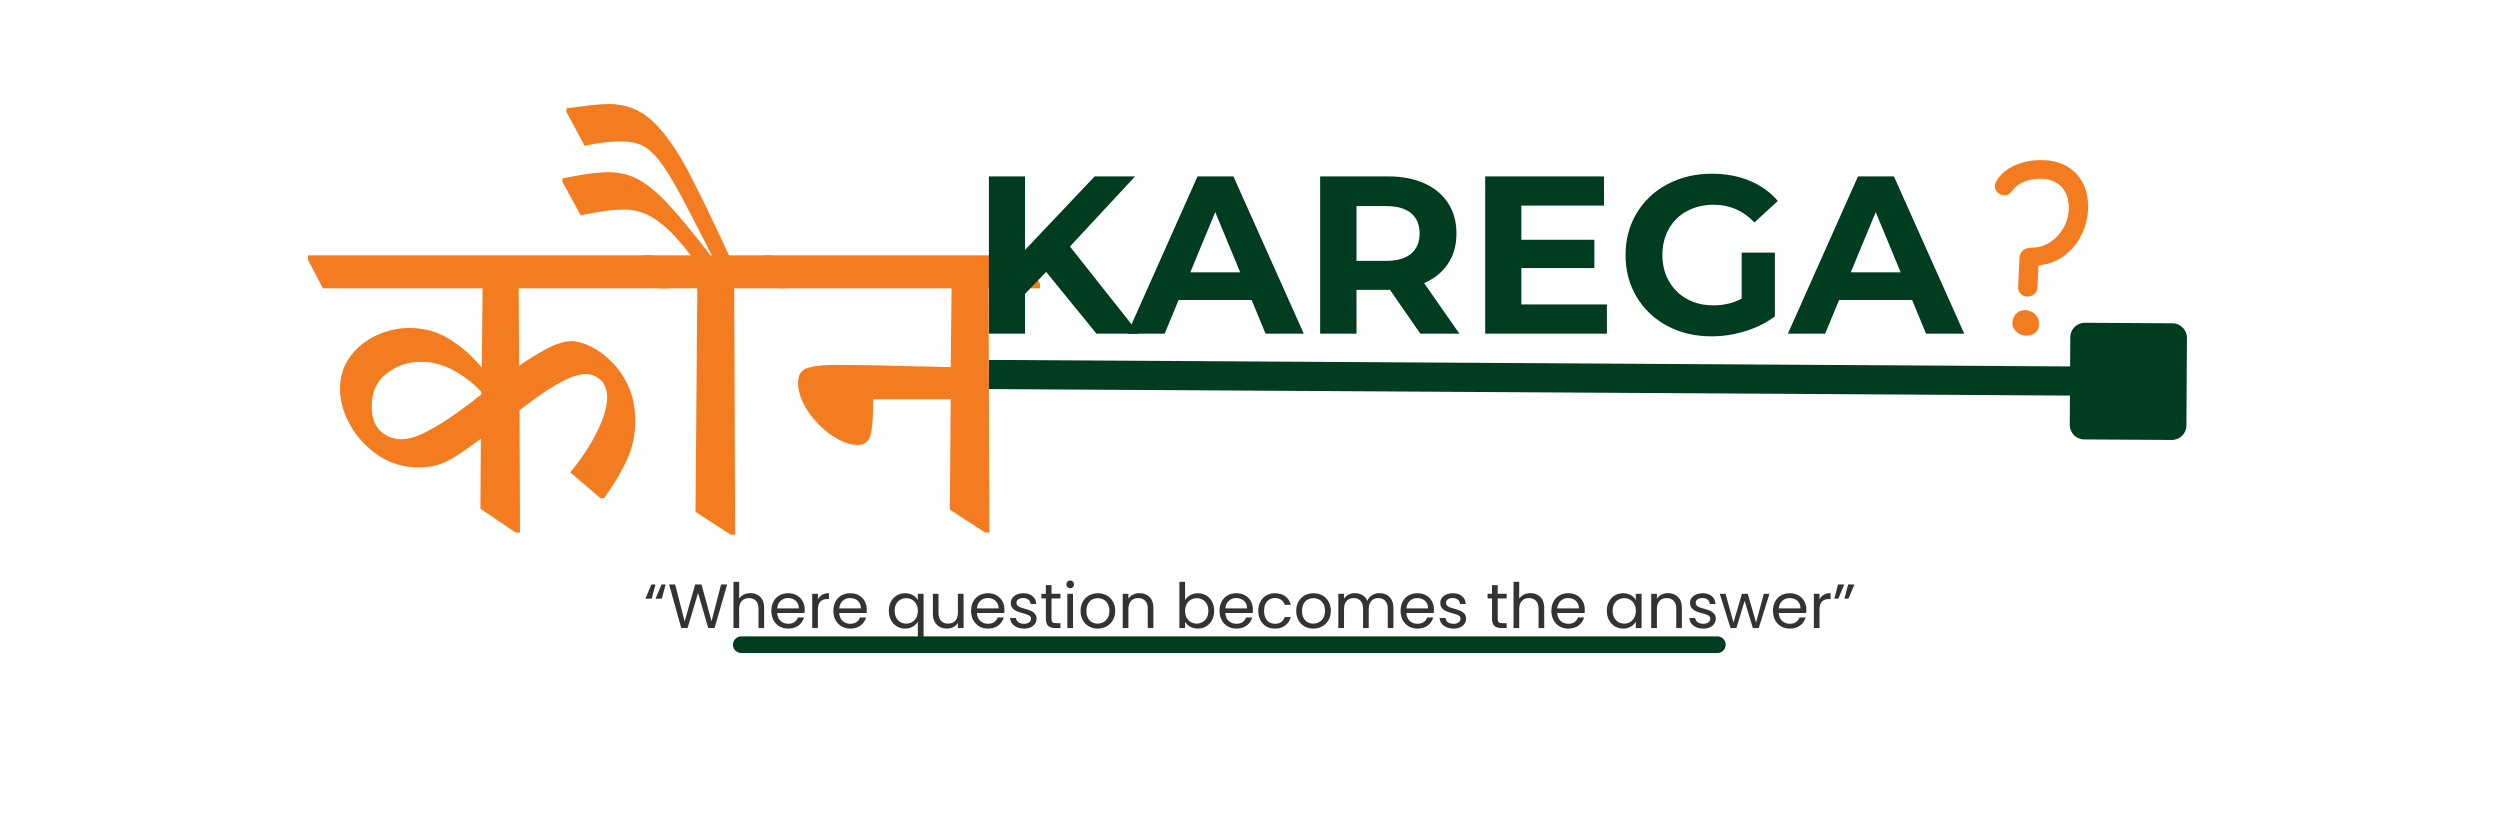
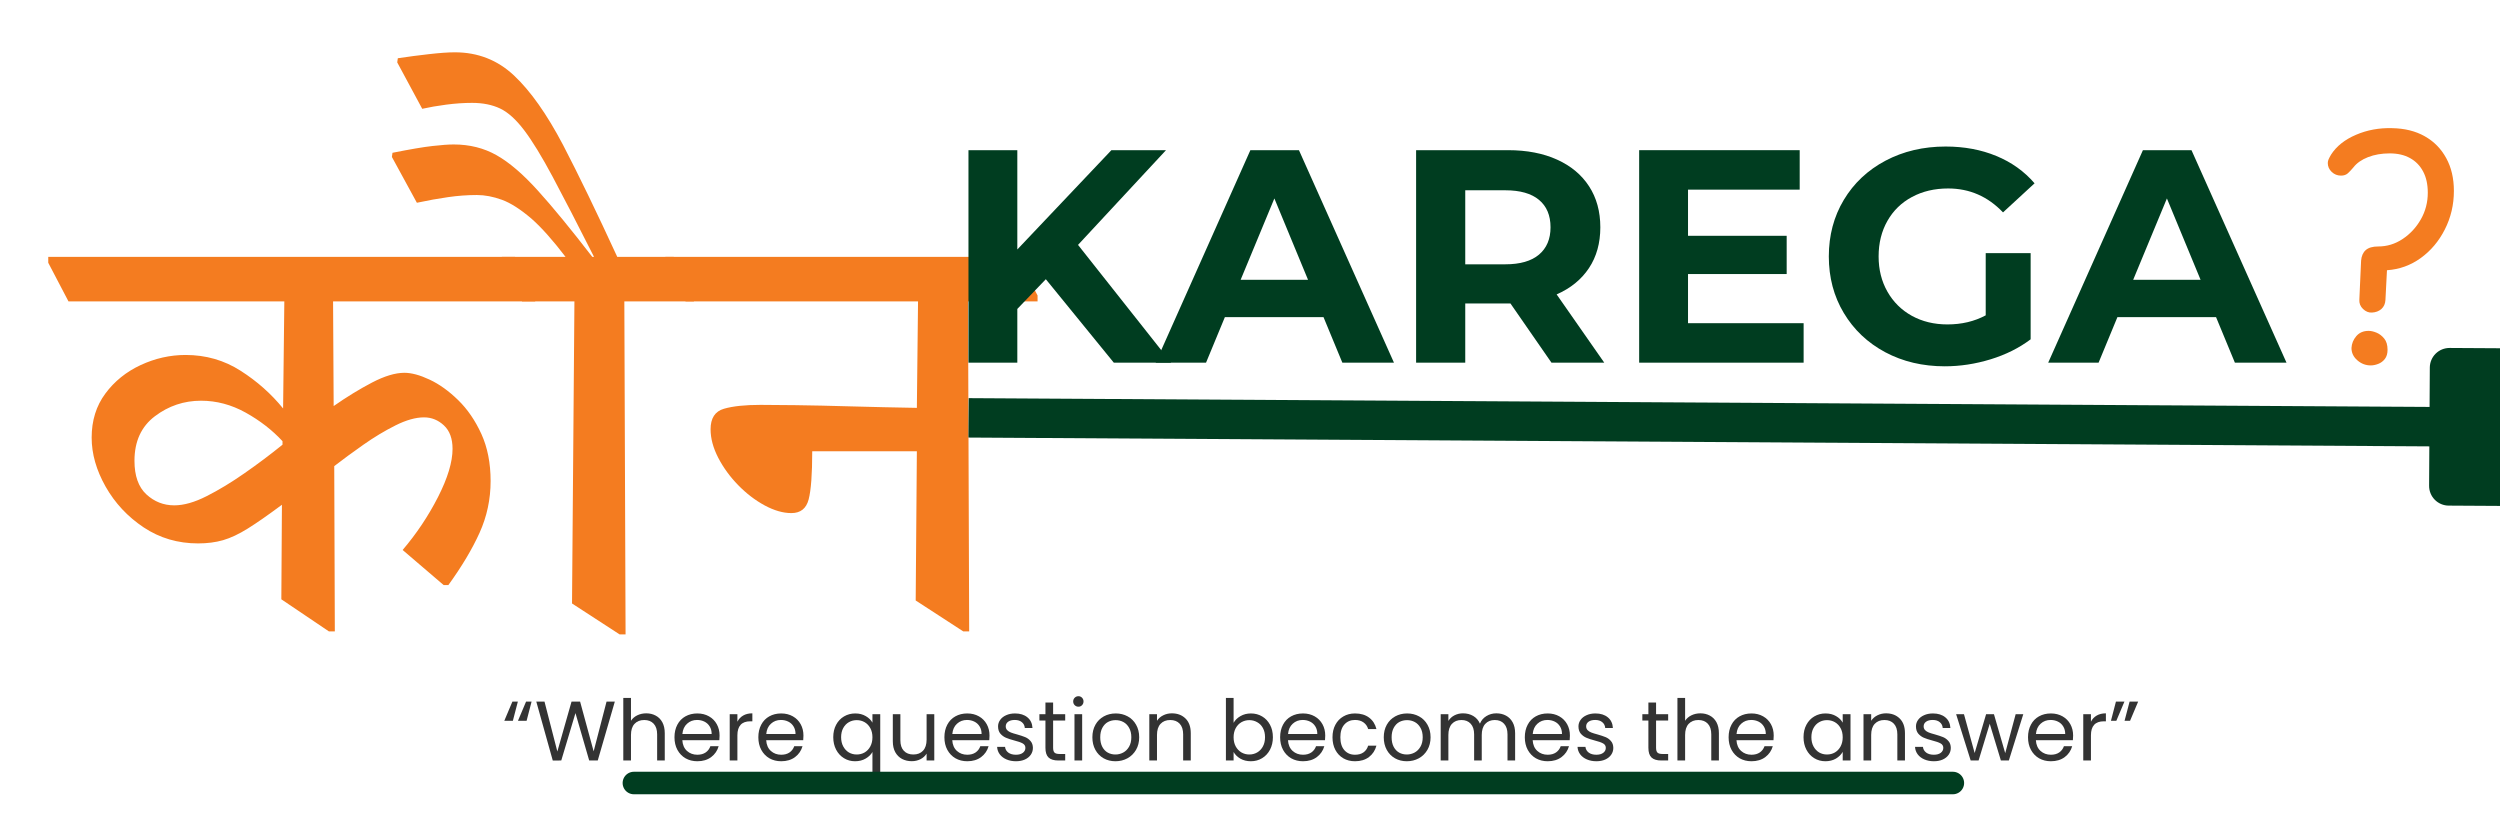
- <svg xmlns="http://www.w3.org/2000/svg" width="1200" zoomAndPan="magnify" viewBox="0 0 900 300" height="400" preserveAspectRatio="xMidYMid meet" version="1.0">
+ <svg xmlns="http://www.w3.org/2000/svg" width="1200" zoomAndPan="magnify" viewBox="98 25 666 219" height="400" preserveAspectRatio="xMidYMid meet" version="1.0">
  <defs>
    <g />
  </defs>
  <g fill="#f47c20" fill-opacity="1">
    <g transform="translate(115.2926, 190.125)">
      <g>
        <path d="M 102.156 -10.766 L 100.891 -10.766 L 89.969 -20.109 C 93.664 -24.441 96.805 -29.141 99.391 -34.203 C 101.973 -39.273 103.266 -43.555 103.266 -47.047 C 103.266 -49.785 102.5 -51.867 100.969 -53.297 C 99.438 -54.723 97.672 -55.438 95.672 -55.438 C 93.453 -55.438 90.914 -54.723 88.062 -53.297 C 85.207 -51.867 82.352 -50.148 79.5 -48.141 C 76.656 -46.141 74.07 -44.242 71.75 -42.453 L 71.906 1.578 L 70.328 1.578 L 57.656 -6.969 L 57.812 -32.156 C 54.113 -29.406 51.078 -27.289 48.703 -25.812 C 46.328 -24.332 44.133 -23.301 42.125 -22.719 C 40.125 -22.145 37.91 -21.859 35.484 -21.859 C 30.098 -21.859 25.266 -23.281 20.984 -26.125 C 16.711 -28.977 13.332 -32.598 10.844 -36.984 C 8.363 -41.367 7.125 -45.723 7.125 -50.047 C 7.125 -54.586 8.336 -58.492 10.766 -61.766 C 13.191 -65.047 16.332 -67.582 20.188 -69.375 C 24.039 -71.164 28.031 -72.062 32.156 -72.062 C 37.539 -72.062 42.422 -70.66 46.797 -67.859 C 51.18 -65.066 54.957 -61.719 58.125 -57.812 L 58.453 -86.328 L 0.953 -86.328 L -4.438 -96.625 L -4.438 -98.203 L 119.906 -98.203 L 125.281 -87.906 L 125.281 -86.328 L 71.438 -86.328 L 71.594 -58.453 C 75.07 -60.879 78.473 -62.961 81.797 -64.703 C 85.129 -66.441 88.008 -67.312 90.438 -67.312 C 92.344 -67.312 94.586 -66.703 97.172 -65.484 C 99.754 -64.273 102.285 -62.457 104.766 -60.031 C 107.254 -57.602 109.316 -54.594 110.953 -51 C 112.586 -47.406 113.406 -43.234 113.406 -38.484 C 113.406 -33.629 112.426 -29.035 110.469 -24.703 C 108.52 -20.379 105.75 -15.734 102.156 -10.766 Z M 57.969 -48.156 L 57.969 -49.094 C 55.227 -52.051 51.957 -54.586 48.156 -56.703 C 44.352 -58.816 40.391 -59.875 36.266 -59.875 C 31.723 -59.875 27.629 -58.5 23.984 -55.75 C 20.348 -53.008 18.531 -49.051 18.531 -43.875 C 18.531 -39.863 19.586 -36.879 21.703 -34.922 C 23.816 -32.973 26.297 -32 29.141 -32 C 31.672 -32 34.547 -32.816 37.766 -34.453 C 40.992 -36.086 44.348 -38.117 47.828 -40.547 C 51.316 -42.973 54.695 -45.508 57.969 -48.156 Z M 57.969 -48.156 " />
      </g>
    </g>
  </g>
  <g fill="#f47c20" fill-opacity="1">
    <g transform="translate(236.1357, 190.125)">
      <g>
        <path d="M 46.719 -86.328 L 28.188 -86.328 L 28.516 2.375 L 26.922 2.375 L 14.25 -5.859 L 14.891 -86.328 L 0.953 -86.328 L -4.438 -96.625 L -4.438 -98.203 L 12.516 -98.203 C 9.129 -102.641 6.117 -106.02 3.484 -108.344 C 0.523 -110.875 -2.113 -112.562 -4.438 -113.406 C -6.758 -114.25 -8.977 -114.672 -11.094 -114.672 C -13.625 -114.672 -16.18 -114.484 -18.766 -114.109 C -21.359 -113.742 -24.129 -113.242 -27.078 -112.609 L -33.734 -124.812 L -33.578 -125.922 C -28.828 -126.867 -25.266 -127.473 -22.891 -127.734 C -20.516 -128.004 -18.641 -128.141 -17.266 -128.141 C -13.035 -128.141 -9.234 -127.188 -5.859 -125.281 C -2.484 -123.383 1.18 -120.242 5.141 -115.859 C 9.109 -111.484 13.941 -105.598 19.641 -98.203 L 20.109 -98.203 C 15.68 -106.961 12.016 -114.062 9.109 -119.5 C 6.203 -124.938 3.664 -129.082 1.5 -131.938 C -0.664 -134.789 -2.801 -136.719 -4.906 -137.719 C -7.02 -138.719 -9.504 -139.219 -12.359 -139.219 C -14.578 -139.219 -16.875 -139.062 -19.25 -138.75 C -21.625 -138.438 -23.758 -138.066 -25.656 -137.641 L -32.312 -150 L -32.156 -151.109 C -29.406 -151.523 -26.629 -151.891 -23.828 -152.203 C -21.035 -152.523 -18.742 -152.688 -16.953 -152.688 C -10.828 -152.688 -5.57 -150.625 -1.188 -146.5 C 3.195 -142.383 7.551 -136.211 11.875 -127.984 C 16 -120.055 20.805 -110.129 26.297 -98.203 L 41.344 -98.203 L 46.719 -87.906 Z M 46.719 -86.328 " />
      </g>
    </g>
  </g>
  <g fill="#f47c20" fill-opacity="1">
    <g transform="translate(279.6899, 190.125)">
      <g>
        <path d="M 94.719 -86.328 L 76.188 -86.328 L 76.5 1.578 L 74.922 1.578 L 62.25 -6.656 L 62.562 -46.406 L 34.688 -46.406 C 34.688 -40.281 34.367 -36.004 33.734 -33.578 C 33.098 -31.148 31.566 -29.938 29.141 -29.938 C 26.922 -29.938 24.547 -30.617 22.016 -31.984 C 19.484 -33.359 17.133 -35.156 14.969 -37.375 C 12.801 -39.594 11.031 -42.02 9.656 -44.656 C 8.289 -47.301 7.609 -49.836 7.609 -52.266 C 7.609 -55.223 8.797 -57.047 11.172 -57.734 C 13.547 -58.422 16.789 -58.766 20.906 -58.766 C 22.812 -58.766 25.926 -58.738 30.25 -58.688 C 34.582 -58.633 39.57 -58.523 45.219 -58.359 C 50.863 -58.203 56.645 -58.07 62.562 -57.969 L 62.875 -86.328 L 0.953 -86.328 L -4.438 -96.625 L -4.438 -98.203 L 89.328 -98.203 L 94.719 -87.906 Z M 94.719 -86.328 " />
      </g>
    </g>
  </g>
  <g fill="#f47c20" fill-opacity="1">
    <g transform="translate(371.2418, 190.125)">
      <g />
    </g>
  </g>
  <g fill="#003d20" fill-opacity="1">
    <g transform="translate(349.2803, 120.1144)">
      <g>
        <path d="M 27.328 -22.234 L 19.734 -14.312 L 19.734 0 L 6.719 0 L 6.719 -56.609 L 19.734 -56.609 L 19.734 -30.156 L 44.797 -56.609 L 59.344 -56.609 L 35.906 -31.375 L 60.719 0 L 45.438 0 Z M 27.328 -22.234 " />
      </g>
    </g>
  </g>
  <g fill="#003d20" fill-opacity="1">
    <g transform="translate(406.601, 120.1144)">
      <g>
        <path d="M 43.984 -12.125 L 17.703 -12.125 L 12.688 0 L -0.734 0 L 24.5 -56.609 L 37.438 -56.609 L 62.75 0 L 49 0 Z M 39.859 -22.078 L 30.891 -43.75 L 21.906 -22.078 Z M 39.859 -22.078 " />
      </g>
    </g>
  </g>
  <g fill="#003d20" fill-opacity="1">
    <g transform="translate(468.5303, 120.1144)">
      <g>
        <path d="M 42.781 0 L 31.859 -15.766 L 19.812 -15.766 L 19.812 0 L 6.719 0 L 6.719 -56.609 L 31.219 -56.609 C 36.227 -56.609 40.578 -55.77 44.266 -54.094 C 47.961 -52.426 50.805 -50.055 52.797 -46.984 C 54.797 -43.91 55.797 -40.27 55.797 -36.062 C 55.797 -31.852 54.785 -28.227 52.766 -25.188 C 50.742 -22.145 47.875 -19.812 44.156 -18.188 L 56.844 0 Z M 42.531 -36.062 C 42.531 -39.238 41.504 -41.676 39.453 -43.375 C 37.41 -45.07 34.422 -45.922 30.484 -45.922 L 19.812 -45.922 L 19.812 -26.203 L 30.484 -26.203 C 34.422 -26.203 37.41 -27.062 39.453 -28.781 C 41.504 -30.508 42.531 -32.938 42.531 -36.062 Z M 42.531 -36.062 " />
      </g>
    </g>
  </g>
  <g fill="#003d20" fill-opacity="1">
    <g transform="translate(527.9533, 120.1144)">
      <g>
        <path d="M 50.531 -10.516 L 50.531 0 L 6.719 0 L 6.719 -56.609 L 49.484 -56.609 L 49.484 -46.094 L 19.734 -46.094 L 19.734 -33.797 L 46.016 -33.797 L 46.016 -23.609 L 19.734 -23.609 L 19.734 -10.516 Z M 50.531 -10.516 " />
      </g>
    </g>
  </g>
  <g fill="#003d20" fill-opacity="1">
    <g transform="translate(582.0404, 120.1144)">
      <g>
        <path d="M 44.953 -29.188 L 56.922 -29.188 L 56.922 -6.219 C 53.848 -3.906 50.289 -2.129 46.25 -0.891 C 42.207 0.348 38.141 0.969 34.047 0.969 C 28.172 0.969 22.883 -0.281 18.188 -2.781 C 13.5 -5.289 9.82 -8.77 7.156 -13.219 C 4.488 -17.664 3.156 -22.691 3.156 -28.297 C 3.156 -33.898 4.488 -38.926 7.156 -43.375 C 9.82 -47.82 13.523 -51.301 18.266 -53.812 C 23.016 -56.32 28.352 -57.578 34.281 -57.578 C 39.238 -57.578 43.738 -56.738 47.781 -55.062 C 51.832 -53.395 55.227 -50.969 57.969 -47.781 L 49.562 -40.031 C 45.52 -44.281 40.645 -46.406 34.938 -46.406 C 31.32 -46.406 28.113 -45.648 25.312 -44.141 C 22.508 -42.641 20.328 -40.516 18.766 -37.766 C 17.203 -35.016 16.422 -31.859 16.422 -28.297 C 16.422 -24.797 17.203 -21.672 18.766 -18.922 C 20.328 -16.172 22.492 -14.023 25.266 -12.484 C 28.047 -10.953 31.211 -10.188 34.766 -10.188 C 38.547 -10.188 41.941 -10.992 44.953 -12.609 Z M 44.953 -29.188 " />
      </g>
    </g>
  </g>
  <g fill="#003d20" fill-opacity="1">
    <g transform="translate(644.374, 120.1144)">
      <g>
        <path d="M 43.984 -12.125 L 17.703 -12.125 L 12.688 0 L -0.734 0 L 24.5 -56.609 L 37.438 -56.609 L 62.75 0 L 49 0 Z M 39.859 -22.078 L 30.891 -43.75 L 21.906 -22.078 Z M 39.859 -22.078 " />
      </g>
    </g>
  </g>
  <path stroke-linecap="butt" transform="matrix(0.749986, 0.00452251, -0.00452251, 0.749986, 356.0533, 129.5654)" fill="none" stroke-linejoin="miter" d="M 0.002 7.001 L 522.423 7.002 " stroke="#003d20" stroke-width="14" stroke-opacity="1" stroke-miterlimit="4" />
  <path stroke-linecap="round" transform="matrix(0.749986, 0.00452251, -0.00452251, 0.749986, 356.0533, 129.5654)" fill-opacity="1" fill="#003d20" fill-rule="nonzero" stroke-linejoin="round" d="M 567.923 -14.002 L 525.922 -13.998 L 525.925 28.002 L 567.926 27.999 Z M 567.923 -14.002 " stroke="#003d20" stroke-width="14" stroke-opacity="1" stroke-miterlimit="4" />
  <g fill="#f47c20" fill-opacity="1">
    <g transform="translate(712.841, 119.565)">
      <g>
        <path d="M 8.797 -49.281 C 7.836 -49.281 7.008 -49.613 6.312 -50.281 C 5.625 -50.945 5.281 -51.734 5.281 -52.641 C 5.281 -52.961 5.348 -53.281 5.484 -53.594 C 5.617 -53.914 5.844 -54.344 6.156 -54.875 C 7.594 -57.113 9.805 -58.875 12.797 -60.156 C 15.785 -61.438 18.988 -62.023 22.406 -61.922 C 25.758 -61.867 28.66 -61.148 31.109 -59.766 C 33.566 -58.379 35.473 -56.441 36.828 -53.953 C 38.191 -51.473 38.875 -48.555 38.875 -45.203 C 38.875 -41.523 38.07 -38.109 36.469 -34.953 C 34.875 -31.805 32.727 -29.258 30.031 -27.312 C 27.344 -25.375 24.348 -24.297 21.047 -24.078 L 20.641 -16.156 C 20.586 -15.145 20.227 -14.344 19.562 -13.75 C 18.895 -13.164 18.055 -12.848 17.047 -12.797 C 16.191 -12.742 15.398 -13.062 14.672 -13.75 C 13.953 -14.445 13.625 -15.273 13.688 -16.234 L 14.156 -26.641 C 14.258 -27.867 14.672 -28.801 15.391 -29.438 C 16.117 -30.082 17.227 -30.406 18.719 -30.406 C 21.062 -30.406 23.234 -31.07 25.234 -32.406 C 27.234 -33.738 28.848 -35.484 30.078 -37.641 C 31.305 -39.797 31.922 -42.156 31.922 -44.719 C 31.922 -46.957 31.504 -48.848 30.672 -50.391 C 29.848 -51.941 28.688 -53.129 27.188 -53.953 C 25.695 -54.785 23.891 -55.203 21.766 -55.203 C 19.629 -55.203 17.707 -54.867 16 -54.203 C 14.289 -53.535 12.984 -52.613 12.078 -51.438 C 11.547 -50.801 11.051 -50.281 10.594 -49.875 C 10.145 -49.477 9.547 -49.281 8.797 -49.281 Z M 16.156 -7.922 C 16.801 -7.922 17.508 -7.758 18.281 -7.438 C 19.051 -7.113 19.727 -6.594 20.312 -5.875 C 20.906 -5.156 21.203 -4.156 21.203 -2.875 C 21.203 -1.863 20.961 -1.051 20.484 -0.438 C 20.004 0.176 19.414 0.613 18.719 0.875 C 18.031 1.145 17.363 1.281 16.719 1.281 C 15.383 1.281 14.195 0.828 13.156 -0.078 C 12.113 -0.984 11.594 -2.078 11.594 -3.359 C 11.656 -4.535 12.082 -5.586 12.875 -6.516 C 13.676 -7.453 14.77 -7.922 16.156 -7.922 Z M 16.156 -7.922 " />
      </g>
    </g>
  </g>
  <g fill="#333333" fill-opacity="1">
    <g transform="translate(231.8013, 226.0933)">
      <g>
        <path d="M 2.828 -10.578 L 0.547 -10.578 L 2.703 -15.688 L 4.156 -15.688 Z M 6.484 -10.578 L 4.188 -10.578 L 6.344 -15.688 L 7.812 -15.688 Z M 6.484 -10.578 " />
      </g>
    </g>
  </g>
  <g fill="#333333" fill-opacity="1">
    <g transform="translate(240.3513, 226.0933)">
      <g>
        <path d="M 21.438 -15.688 L 16.891 0 L 14.609 0 L 10.953 -12.625 L 7.172 0 L 4.906 0.016 L 0.516 -15.688 L 2.703 -15.688 L 6.125 -2.391 L 9.906 -15.688 L 12.188 -15.688 L 15.797 -2.438 L 19.234 -15.688 Z M 21.438 -15.688 " />
      </g>
    </g>
  </g>
  <g fill="#333333" fill-opacity="1">
    <g transform="translate(262.3113, 226.0933)">
      <g>
        <path d="M 7.859 -12.562 C 8.785 -12.562 9.625 -12.359 10.375 -11.953 C 11.125 -11.555 11.711 -10.961 12.141 -10.172 C 12.566 -9.379 12.781 -8.41 12.781 -7.266 L 12.781 0 L 10.75 0 L 10.75 -6.969 C 10.75 -8.195 10.441 -9.141 9.828 -9.797 C 9.211 -10.453 8.375 -10.781 7.312 -10.781 C 6.227 -10.781 5.367 -10.441 4.734 -9.766 C 4.098 -9.086 3.781 -8.102 3.781 -6.812 L 3.781 0 L 1.734 0 L 1.734 -16.656 L 3.781 -16.656 L 3.781 -10.578 C 4.188 -11.203 4.742 -11.688 5.453 -12.031 C 6.172 -12.383 6.973 -12.562 7.859 -12.562 Z M 7.859 -12.562 " />
      </g>
    </g>
  </g>
  <g fill="#333333" fill-opacity="1">
    <g transform="translate(276.7113, 226.0933)">
      <g>
        <path d="M 12.984 -6.641 C 12.984 -6.242 12.961 -5.832 12.922 -5.406 L 3.062 -5.406 C 3.133 -4.188 3.547 -3.234 4.297 -2.547 C 5.055 -1.867 5.977 -1.531 7.062 -1.531 C 7.945 -1.531 8.688 -1.734 9.281 -2.141 C 9.875 -2.555 10.289 -3.109 10.531 -3.797 L 12.734 -3.797 C 12.398 -2.617 11.738 -1.656 10.75 -0.906 C 9.758 -0.164 8.531 0.203 7.062 0.203 C 5.895 0.203 4.848 -0.055 3.922 -0.578 C 3.004 -1.109 2.281 -1.859 1.75 -2.828 C 1.227 -3.797 0.969 -4.914 0.969 -6.188 C 0.969 -7.457 1.223 -8.57 1.734 -9.531 C 2.242 -10.5 2.957 -11.238 3.875 -11.75 C 4.801 -12.27 5.863 -12.531 7.062 -12.531 C 8.227 -12.531 9.258 -12.273 10.156 -11.766 C 11.062 -11.254 11.758 -10.551 12.25 -9.656 C 12.738 -8.77 12.984 -7.766 12.984 -6.641 Z M 10.875 -7.062 C 10.875 -7.844 10.695 -8.516 10.344 -9.078 C 10 -9.641 9.531 -10.066 8.938 -10.359 C 8.352 -10.648 7.695 -10.797 6.969 -10.797 C 5.938 -10.797 5.055 -10.461 4.328 -9.797 C 3.598 -9.141 3.18 -8.227 3.078 -7.062 Z M 10.875 -7.062 " />
      </g>
    </g>
  </g>
  <g fill="#333333" fill-opacity="1">
    <g transform="translate(290.6613, 226.0933)">
      <g>
        <path d="M 3.781 -10.328 C 4.133 -11.035 4.645 -11.582 5.312 -11.969 C 5.988 -12.363 6.805 -12.562 7.766 -12.562 L 7.766 -10.438 L 7.219 -10.438 C 4.926 -10.438 3.781 -9.191 3.781 -6.703 L 3.781 0 L 1.734 0 L 1.734 -12.328 L 3.781 -12.328 Z M 3.781 -10.328 " />
      </g>
    </g>
  </g>
  <g fill="#333333" fill-opacity="1">
    <g transform="translate(299.0538, 226.0933)">
      <g>
        <path d="M 12.984 -6.641 C 12.984 -6.242 12.961 -5.832 12.922 -5.406 L 3.062 -5.406 C 3.133 -4.188 3.547 -3.234 4.297 -2.547 C 5.055 -1.867 5.977 -1.531 7.062 -1.531 C 7.945 -1.531 8.688 -1.734 9.281 -2.141 C 9.875 -2.555 10.289 -3.109 10.531 -3.797 L 12.734 -3.797 C 12.398 -2.617 11.738 -1.656 10.75 -0.906 C 9.758 -0.164 8.531 0.203 7.062 0.203 C 5.895 0.203 4.848 -0.055 3.922 -0.578 C 3.004 -1.109 2.281 -1.859 1.75 -2.828 C 1.227 -3.797 0.969 -4.914 0.969 -6.188 C 0.969 -7.457 1.223 -8.57 1.734 -9.531 C 2.242 -10.5 2.957 -11.238 3.875 -11.75 C 4.801 -12.27 5.863 -12.531 7.062 -12.531 C 8.227 -12.531 9.258 -12.273 10.156 -11.766 C 11.062 -11.254 11.758 -10.551 12.25 -9.656 C 12.738 -8.77 12.984 -7.766 12.984 -6.641 Z M 10.875 -7.062 C 10.875 -7.844 10.695 -8.516 10.344 -9.078 C 10 -9.641 9.531 -10.066 8.938 -10.359 C 8.352 -10.648 7.695 -10.797 6.969 -10.797 C 5.938 -10.797 5.055 -10.461 4.328 -9.797 C 3.598 -9.141 3.18 -8.227 3.078 -7.062 Z M 10.875 -7.062 " />
      </g>
    </g>
  </g>
  <g fill="#333333" fill-opacity="1">
    <g transform="translate(313.0037, 226.0933)">
      <g />
    </g>
  </g>
  <g fill="#333333" fill-opacity="1">
    <g transform="translate(319.0112, 226.0933)">
      <g>
        <path d="M 0.969 -6.203 C 0.969 -7.461 1.223 -8.566 1.734 -9.516 C 2.242 -10.473 2.941 -11.211 3.828 -11.734 C 4.723 -12.266 5.727 -12.531 6.844 -12.531 C 7.906 -12.531 8.836 -12.289 9.641 -11.812 C 10.441 -11.344 11.031 -10.766 11.406 -10.078 L 11.406 -12.328 L 13.484 -12.328 L 13.484 5.844 L 11.406 5.844 L 11.406 -2.266 C 11.02 -1.578 10.422 -0.992 9.609 -0.516 C 8.797 -0.035 7.848 0.203 6.766 0.203 C 5.691 0.203 4.711 -0.066 3.828 -0.609 C 2.941 -1.148 2.242 -1.906 1.734 -2.875 C 1.223 -3.852 0.969 -4.961 0.969 -6.203 Z M 11.406 -6.188 C 11.406 -7.113 11.219 -7.922 10.844 -8.609 C 10.469 -9.305 9.961 -9.836 9.328 -10.203 C 8.691 -10.566 7.988 -10.75 7.219 -10.75 C 6.457 -10.75 5.758 -10.566 5.125 -10.203 C 4.5 -9.848 4 -9.328 3.625 -8.641 C 3.25 -7.953 3.062 -7.141 3.062 -6.203 C 3.062 -5.266 3.25 -4.445 3.625 -3.75 C 4 -3.051 4.5 -2.516 5.125 -2.141 C 5.758 -1.773 6.457 -1.594 7.219 -1.594 C 7.988 -1.594 8.691 -1.773 9.328 -2.141 C 9.961 -2.516 10.469 -3.051 10.844 -3.75 C 11.219 -4.445 11.406 -5.258 11.406 -6.188 Z M 11.406 -6.188 " />
      </g>
    </g>
  </g>
  <g fill="#333333" fill-opacity="1">
    <g transform="translate(334.2212, 226.0933)">
      <g>
        <path d="M 12.672 -12.328 L 12.672 0 L 10.625 0 L 10.625 -1.828 C 10.227 -1.191 9.68 -0.695 8.984 -0.344 C 8.285 0.008 7.52 0.188 6.688 0.188 C 5.727 0.188 4.863 -0.008 4.094 -0.406 C 3.332 -0.812 2.727 -1.41 2.281 -2.203 C 1.844 -2.992 1.625 -3.961 1.625 -5.109 L 1.625 -12.328 L 3.641 -12.328 L 3.641 -5.375 C 3.641 -4.164 3.945 -3.234 4.562 -2.578 C 5.176 -1.922 6.02 -1.594 7.094 -1.594 C 8.188 -1.594 9.047 -1.93 9.672 -2.609 C 10.305 -3.285 10.625 -4.27 10.625 -5.562 L 10.625 -12.328 Z M 12.672 -12.328 " />
      </g>
    </g>
  </g>
  <g fill="#333333" fill-opacity="1">
    <g transform="translate(348.6212, 226.0933)">
      <g>
        <path d="M 12.984 -6.641 C 12.984 -6.242 12.961 -5.832 12.922 -5.406 L 3.062 -5.406 C 3.133 -4.188 3.547 -3.234 4.297 -2.547 C 5.055 -1.867 5.977 -1.531 7.062 -1.531 C 7.945 -1.531 8.688 -1.734 9.281 -2.141 C 9.875 -2.555 10.289 -3.109 10.531 -3.797 L 12.734 -3.797 C 12.398 -2.617 11.738 -1.656 10.75 -0.906 C 9.758 -0.164 8.531 0.203 7.062 0.203 C 5.895 0.203 4.848 -0.055 3.922 -0.578 C 3.004 -1.109 2.281 -1.859 1.75 -2.828 C 1.227 -3.797 0.969 -4.914 0.969 -6.188 C 0.969 -7.457 1.223 -8.57 1.734 -9.531 C 2.242 -10.5 2.957 -11.238 3.875 -11.75 C 4.801 -12.27 5.863 -12.531 7.062 -12.531 C 8.227 -12.531 9.258 -12.273 10.156 -11.766 C 11.062 -11.254 11.758 -10.551 12.25 -9.656 C 12.738 -8.77 12.984 -7.766 12.984 -6.641 Z M 10.875 -7.062 C 10.875 -7.844 10.695 -8.516 10.344 -9.078 C 10 -9.641 9.531 -10.066 8.938 -10.359 C 8.352 -10.648 7.695 -10.797 6.969 -10.797 C 5.938 -10.797 5.055 -10.461 4.328 -9.797 C 3.598 -9.141 3.18 -8.227 3.078 -7.062 Z M 10.875 -7.062 " />
      </g>
    </g>
  </g>
  <g fill="#333333" fill-opacity="1">
    <g transform="translate(362.5712, 226.0933)">
      <g>
        <path d="M 6.094 0.203 C 5.156 0.203 4.312 0.039 3.562 -0.281 C 2.812 -0.602 2.219 -1.051 1.781 -1.625 C 1.344 -2.207 1.102 -2.875 1.062 -3.625 L 3.172 -3.625 C 3.234 -3.008 3.52 -2.504 4.031 -2.109 C 4.551 -1.723 5.234 -1.531 6.078 -1.531 C 6.859 -1.531 7.473 -1.703 7.922 -2.047 C 8.367 -2.391 8.594 -2.828 8.594 -3.359 C 8.594 -3.891 8.352 -4.285 7.875 -4.547 C 7.395 -4.816 6.648 -5.078 5.641 -5.328 C 4.734 -5.566 3.988 -5.812 3.406 -6.062 C 2.832 -6.312 2.336 -6.676 1.922 -7.156 C 1.516 -7.645 1.312 -8.289 1.312 -9.094 C 1.312 -9.719 1.5 -10.289 1.875 -10.812 C 2.25 -11.344 2.781 -11.758 3.469 -12.062 C 4.156 -12.375 4.941 -12.531 5.828 -12.531 C 7.191 -12.531 8.289 -12.188 9.125 -11.5 C 9.969 -10.812 10.422 -9.863 10.484 -8.656 L 8.438 -8.656 C 8.395 -9.301 8.133 -9.816 7.656 -10.203 C 7.188 -10.598 6.555 -10.797 5.766 -10.797 C 5.023 -10.797 4.438 -10.641 4 -10.328 C 3.57 -10.016 3.359 -9.602 3.359 -9.094 C 3.359 -8.688 3.488 -8.348 3.75 -8.078 C 4.008 -7.816 4.336 -7.609 4.734 -7.453 C 5.129 -7.297 5.68 -7.125 6.391 -6.938 C 7.273 -6.688 7.992 -6.445 8.547 -6.219 C 9.098 -5.988 9.57 -5.641 9.969 -5.172 C 10.375 -4.711 10.582 -4.109 10.594 -3.359 C 10.594 -2.68 10.406 -2.07 10.031 -1.531 C 9.656 -0.988 9.125 -0.562 8.438 -0.25 C 7.758 0.051 6.977 0.203 6.094 0.203 Z M 6.094 0.203 " />
      </g>
    </g>
  </g>
  <g fill="#333333" fill-opacity="1">
    <g transform="translate(374.3162, 226.0933)">
      <g>
        <path d="M 4.234 -10.641 L 4.234 -3.375 C 4.234 -2.77 4.359 -2.344 4.609 -2.094 C 4.867 -1.852 5.312 -1.734 5.938 -1.734 L 7.453 -1.734 L 7.453 0 L 5.609 0 C 4.461 0 3.602 -0.258 3.031 -0.781 C 2.469 -1.312 2.188 -2.176 2.188 -3.375 L 2.188 -10.641 L 0.578 -10.641 L 0.578 -12.328 L 2.188 -12.328 L 2.188 -15.438 L 4.234 -15.438 L 4.234 -12.328 L 7.453 -12.328 L 7.453 -10.641 Z M 4.234 -10.641 " />
      </g>
    </g>
  </g>
  <g fill="#333333" fill-opacity="1">
    <g transform="translate(382.5062, 226.0933)">
      <g>
        <path d="M 2.797 -14.328 C 2.398 -14.328 2.066 -14.461 1.797 -14.734 C 1.523 -15.004 1.391 -15.336 1.391 -15.734 C 1.391 -16.117 1.523 -16.445 1.797 -16.719 C 2.066 -16.988 2.398 -17.125 2.797 -17.125 C 3.172 -17.125 3.488 -16.988 3.75 -16.719 C 4.008 -16.445 4.141 -16.117 4.141 -15.734 C 4.141 -15.336 4.008 -15.004 3.75 -14.734 C 3.488 -14.461 3.172 -14.328 2.797 -14.328 Z M 3.781 -12.328 L 3.781 0 L 1.734 0 L 1.734 -12.328 Z M 3.781 -12.328 " />
      </g>
    </g>
  </g>
  <g fill="#333333" fill-opacity="1">
    <g transform="translate(388.0411, 226.0933)">
      <g>
        <path d="M 7.109 0.203 C 5.953 0.203 4.906 -0.055 3.969 -0.578 C 3.031 -1.109 2.297 -1.859 1.766 -2.828 C 1.234 -3.797 0.969 -4.914 0.969 -6.188 C 0.969 -7.445 1.238 -8.562 1.781 -9.531 C 2.332 -10.5 3.078 -11.238 4.016 -11.75 C 4.961 -12.27 6.023 -12.531 7.203 -12.531 C 8.367 -12.531 9.426 -12.27 10.375 -11.75 C 11.32 -11.238 12.066 -10.5 12.609 -9.531 C 13.16 -8.57 13.438 -7.457 13.438 -6.188 C 13.438 -4.914 13.156 -3.797 12.594 -2.828 C 12.031 -1.859 11.266 -1.109 10.297 -0.578 C 9.336 -0.055 8.273 0.203 7.109 0.203 Z M 7.109 -1.594 C 7.848 -1.594 8.535 -1.766 9.172 -2.109 C 9.816 -2.453 10.336 -2.969 10.734 -3.656 C 11.141 -4.352 11.344 -5.195 11.344 -6.188 C 11.344 -7.176 11.145 -8.016 10.75 -8.703 C 10.363 -9.398 9.852 -9.914 9.219 -10.25 C 8.594 -10.582 7.91 -10.75 7.172 -10.75 C 6.422 -10.75 5.734 -10.582 5.109 -10.25 C 4.492 -9.914 4 -9.398 3.625 -8.703 C 3.25 -8.016 3.062 -7.176 3.062 -6.188 C 3.062 -5.188 3.242 -4.336 3.609 -3.641 C 3.973 -2.953 4.461 -2.438 5.078 -2.094 C 5.691 -1.758 6.367 -1.594 7.109 -1.594 Z M 7.109 -1.594 " />
      </g>
    </g>
  </g>
  <g fill="#333333" fill-opacity="1">
    <g transform="translate(402.4411, 226.0933)">
      <g>
        <path d="M 7.734 -12.562 C 9.234 -12.562 10.445 -12.102 11.375 -11.188 C 12.312 -10.281 12.781 -8.973 12.781 -7.266 L 12.781 0 L 10.75 0 L 10.75 -6.969 C 10.75 -8.195 10.441 -9.141 9.828 -9.797 C 9.211 -10.453 8.375 -10.781 7.312 -10.781 C 6.227 -10.781 5.367 -10.441 4.734 -9.766 C 4.098 -9.086 3.781 -8.102 3.781 -6.812 L 3.781 0 L 1.734 0 L 1.734 -12.328 L 3.781 -12.328 L 3.781 -10.578 C 4.188 -11.203 4.738 -11.688 5.438 -12.031 C 6.133 -12.383 6.898 -12.562 7.734 -12.562 Z M 7.734 -12.562 " />
      </g>
    </g>
  </g>
  <g fill="#333333" fill-opacity="1">
    <g transform="translate(416.8411, 226.0933)">
      <g />
    </g>
  </g>
  <g fill="#333333" fill-opacity="1">
    <g transform="translate(422.8486, 226.0933)">
      <g>
        <path d="M 3.781 -10.031 C 4.195 -10.77 4.812 -11.367 5.625 -11.828 C 6.438 -12.297 7.359 -12.531 8.391 -12.531 C 9.504 -12.531 10.504 -12.266 11.391 -11.734 C 12.273 -11.211 12.973 -10.473 13.484 -9.516 C 13.992 -8.566 14.25 -7.461 14.25 -6.203 C 14.25 -4.961 13.992 -3.852 13.484 -2.875 C 12.973 -1.906 12.27 -1.148 11.375 -0.609 C 10.477 -0.066 9.484 0.203 8.391 0.203 C 7.328 0.203 6.395 -0.023 5.594 -0.484 C 4.789 -0.953 4.188 -1.547 3.781 -2.266 L 3.781 0 L 1.734 0 L 1.734 -16.656 L 3.781 -16.656 Z M 12.156 -6.203 C 12.156 -7.141 11.969 -7.953 11.594 -8.641 C 11.219 -9.328 10.707 -9.848 10.062 -10.203 C 9.426 -10.566 8.727 -10.75 7.969 -10.75 C 7.219 -10.75 6.52 -10.566 5.875 -10.203 C 5.238 -9.836 4.727 -9.305 4.344 -8.609 C 3.969 -7.91 3.781 -7.102 3.781 -6.188 C 3.781 -5.258 3.969 -4.445 4.344 -3.75 C 4.727 -3.051 5.238 -2.516 5.875 -2.141 C 6.52 -1.773 7.219 -1.594 7.969 -1.594 C 8.727 -1.594 9.426 -1.773 10.062 -2.141 C 10.707 -2.516 11.219 -3.051 11.594 -3.75 C 11.969 -4.445 12.156 -5.266 12.156 -6.203 Z M 12.156 -6.203 " />
      </g>
    </g>
  </g>
  <g fill="#333333" fill-opacity="1">
    <g transform="translate(438.0586, 226.0933)">
      <g>
        <path d="M 12.984 -6.641 C 12.984 -6.242 12.961 -5.832 12.922 -5.406 L 3.062 -5.406 C 3.133 -4.188 3.547 -3.234 4.297 -2.547 C 5.055 -1.867 5.977 -1.531 7.062 -1.531 C 7.945 -1.531 8.688 -1.734 9.281 -2.141 C 9.875 -2.555 10.289 -3.109 10.531 -3.797 L 12.734 -3.797 C 12.398 -2.617 11.738 -1.656 10.75 -0.906 C 9.758 -0.164 8.531 0.203 7.062 0.203 C 5.895 0.203 4.848 -0.055 3.922 -0.578 C 3.004 -1.109 2.281 -1.859 1.75 -2.828 C 1.227 -3.797 0.969 -4.914 0.969 -6.188 C 0.969 -7.457 1.223 -8.57 1.734 -9.531 C 2.242 -10.5 2.957 -11.238 3.875 -11.75 C 4.801 -12.27 5.863 -12.531 7.062 -12.531 C 8.227 -12.531 9.258 -12.273 10.156 -11.766 C 11.062 -11.254 11.758 -10.551 12.25 -9.656 C 12.738 -8.77 12.984 -7.766 12.984 -6.641 Z M 10.875 -7.062 C 10.875 -7.844 10.695 -8.516 10.344 -9.078 C 10 -9.641 9.531 -10.066 8.938 -10.359 C 8.352 -10.648 7.695 -10.797 6.969 -10.797 C 5.938 -10.797 5.055 -10.461 4.328 -9.797 C 3.598 -9.141 3.18 -8.227 3.078 -7.062 Z M 10.875 -7.062 " />
      </g>
    </g>
  </g>
  <g fill="#333333" fill-opacity="1">
    <g transform="translate(452.0086, 226.0933)">
      <g>
        <path d="M 0.969 -6.188 C 0.969 -7.457 1.223 -8.566 1.734 -9.516 C 2.242 -10.473 2.953 -11.211 3.859 -11.734 C 4.766 -12.266 5.801 -12.531 6.969 -12.531 C 8.488 -12.531 9.738 -12.16 10.719 -11.422 C 11.695 -10.691 12.348 -9.676 12.672 -8.375 L 10.469 -8.375 C 10.25 -9.125 9.836 -9.711 9.234 -10.141 C 8.629 -10.578 7.875 -10.797 6.969 -10.797 C 5.801 -10.797 4.859 -10.395 4.141 -9.594 C 3.422 -8.789 3.062 -7.656 3.062 -6.188 C 3.062 -4.695 3.422 -3.547 4.141 -2.734 C 4.859 -1.93 5.801 -1.531 6.969 -1.531 C 7.875 -1.531 8.625 -1.738 9.219 -2.156 C 9.82 -2.582 10.238 -3.18 10.469 -3.953 L 12.672 -3.953 C 12.336 -2.691 11.676 -1.68 10.688 -0.922 C 9.695 -0.172 8.457 0.203 6.969 0.203 C 5.801 0.203 4.766 -0.055 3.859 -0.578 C 2.953 -1.109 2.242 -1.852 1.734 -2.812 C 1.223 -3.77 0.969 -4.895 0.969 -6.188 Z M 0.969 -6.188 " />
      </g>
    </g>
  </g>
  <g fill="#333333" fill-opacity="1">
    <g transform="translate(465.6661, 226.0933)">
      <g>
        <path d="M 7.109 0.203 C 5.953 0.203 4.906 -0.055 3.969 -0.578 C 3.031 -1.109 2.297 -1.859 1.766 -2.828 C 1.234 -3.797 0.969 -4.914 0.969 -6.188 C 0.969 -7.445 1.238 -8.562 1.781 -9.531 C 2.332 -10.5 3.078 -11.238 4.016 -11.75 C 4.961 -12.27 6.023 -12.531 7.203 -12.531 C 8.367 -12.531 9.426 -12.27 10.375 -11.75 C 11.32 -11.238 12.066 -10.5 12.609 -9.531 C 13.16 -8.57 13.438 -7.457 13.438 -6.188 C 13.438 -4.914 13.156 -3.797 12.594 -2.828 C 12.031 -1.859 11.266 -1.109 10.297 -0.578 C 9.336 -0.055 8.273 0.203 7.109 0.203 Z M 7.109 -1.594 C 7.848 -1.594 8.535 -1.766 9.172 -2.109 C 9.816 -2.453 10.336 -2.969 10.734 -3.656 C 11.141 -4.352 11.344 -5.195 11.344 -6.188 C 11.344 -7.176 11.145 -8.016 10.75 -8.703 C 10.363 -9.398 9.852 -9.914 9.219 -10.25 C 8.594 -10.582 7.91 -10.75 7.172 -10.75 C 6.422 -10.75 5.734 -10.582 5.109 -10.25 C 4.492 -9.914 4 -9.398 3.625 -8.703 C 3.25 -8.016 3.062 -7.176 3.062 -6.188 C 3.062 -5.188 3.242 -4.336 3.609 -3.641 C 3.973 -2.953 4.461 -2.438 5.078 -2.094 C 5.691 -1.758 6.367 -1.594 7.109 -1.594 Z M 7.109 -1.594 " />
      </g>
    </g>
  </g>
  <g fill="#333333" fill-opacity="1">
    <g transform="translate(480.066, 226.0933)">
      <g>
        <path d="M 16.562 -12.562 C 17.52 -12.562 18.375 -12.359 19.125 -11.953 C 19.875 -11.555 20.469 -10.961 20.906 -10.172 C 21.344 -9.379 21.562 -8.41 21.562 -7.266 L 21.562 0 L 19.531 0 L 19.531 -6.969 C 19.531 -8.195 19.223 -9.141 18.609 -9.797 C 18.004 -10.453 17.188 -10.781 16.156 -10.781 C 15.094 -10.781 14.242 -10.438 13.609 -9.75 C 12.984 -9.07 12.672 -8.086 12.672 -6.797 L 12.672 0 L 10.641 0 L 10.641 -6.969 C 10.641 -8.195 10.332 -9.141 9.719 -9.797 C 9.113 -10.453 8.297 -10.781 7.266 -10.781 C 6.203 -10.781 5.352 -10.438 4.719 -9.75 C 4.094 -9.07 3.781 -8.086 3.781 -6.797 L 3.781 0 L 1.734 0 L 1.734 -12.328 L 3.781 -12.328 L 3.781 -10.547 C 4.188 -11.191 4.727 -11.688 5.406 -12.031 C 6.094 -12.383 6.848 -12.562 7.672 -12.562 C 8.703 -12.562 9.613 -12.328 10.406 -11.859 C 11.207 -11.391 11.801 -10.707 12.188 -9.812 C 12.539 -10.676 13.113 -11.348 13.906 -11.828 C 14.695 -12.316 15.582 -12.562 16.562 -12.562 Z M 16.562 -12.562 " />
      </g>
    </g>
  </g>
  <g fill="#333333" fill-opacity="1">
    <g transform="translate(503.241, 226.0933)">
      <g>
        <path d="M 12.984 -6.641 C 12.984 -6.242 12.961 -5.832 12.922 -5.406 L 3.062 -5.406 C 3.133 -4.188 3.547 -3.234 4.297 -2.547 C 5.055 -1.867 5.977 -1.531 7.062 -1.531 C 7.945 -1.531 8.688 -1.734 9.281 -2.141 C 9.875 -2.555 10.289 -3.109 10.531 -3.797 L 12.734 -3.797 C 12.398 -2.617 11.738 -1.656 10.75 -0.906 C 9.758 -0.164 8.531 0.203 7.062 0.203 C 5.895 0.203 4.848 -0.055 3.922 -0.578 C 3.004 -1.109 2.281 -1.859 1.75 -2.828 C 1.227 -3.797 0.969 -4.914 0.969 -6.188 C 0.969 -7.457 1.223 -8.57 1.734 -9.531 C 2.242 -10.5 2.957 -11.238 3.875 -11.75 C 4.801 -12.27 5.863 -12.531 7.062 -12.531 C 8.227 -12.531 9.258 -12.273 10.156 -11.766 C 11.062 -11.254 11.758 -10.551 12.25 -9.656 C 12.738 -8.77 12.984 -7.766 12.984 -6.641 Z M 10.875 -7.062 C 10.875 -7.844 10.695 -8.516 10.344 -9.078 C 10 -9.641 9.531 -10.066 8.938 -10.359 C 8.352 -10.648 7.695 -10.797 6.969 -10.797 C 5.938 -10.797 5.055 -10.461 4.328 -9.797 C 3.598 -9.141 3.18 -8.227 3.078 -7.062 Z M 10.875 -7.062 " />
      </g>
    </g>
  </g>
  <g fill="#333333" fill-opacity="1">
    <g transform="translate(517.191, 226.0933)">
      <g>
        <path d="M 6.094 0.203 C 5.156 0.203 4.312 0.039 3.562 -0.281 C 2.812 -0.602 2.219 -1.051 1.781 -1.625 C 1.344 -2.207 1.102 -2.875 1.062 -3.625 L 3.172 -3.625 C 3.234 -3.008 3.52 -2.504 4.031 -2.109 C 4.551 -1.723 5.234 -1.531 6.078 -1.531 C 6.859 -1.531 7.473 -1.703 7.922 -2.047 C 8.367 -2.391 8.594 -2.828 8.594 -3.359 C 8.594 -3.891 8.352 -4.285 7.875 -4.547 C 7.395 -4.816 6.648 -5.078 5.641 -5.328 C 4.734 -5.566 3.988 -5.812 3.406 -6.062 C 2.832 -6.312 2.336 -6.676 1.922 -7.156 C 1.516 -7.645 1.312 -8.289 1.312 -9.094 C 1.312 -9.719 1.5 -10.289 1.875 -10.812 C 2.25 -11.344 2.781 -11.758 3.469 -12.062 C 4.156 -12.375 4.941 -12.531 5.828 -12.531 C 7.191 -12.531 8.289 -12.188 9.125 -11.5 C 9.969 -10.812 10.422 -9.863 10.484 -8.656 L 8.438 -8.656 C 8.395 -9.301 8.133 -9.816 7.656 -10.203 C 7.188 -10.598 6.555 -10.797 5.766 -10.797 C 5.023 -10.797 4.438 -10.641 4 -10.328 C 3.57 -10.016 3.359 -9.602 3.359 -9.094 C 3.359 -8.688 3.488 -8.348 3.75 -8.078 C 4.008 -7.816 4.336 -7.609 4.734 -7.453 C 5.129 -7.297 5.68 -7.125 6.391 -6.938 C 7.273 -6.688 7.992 -6.445 8.547 -6.219 C 9.098 -5.988 9.57 -5.641 9.969 -5.172 C 10.375 -4.711 10.582 -4.109 10.594 -3.359 C 10.594 -2.68 10.406 -2.07 10.031 -1.531 C 9.656 -0.988 9.125 -0.562 8.438 -0.25 C 7.758 0.051 6.977 0.203 6.094 0.203 Z M 6.094 0.203 " />
      </g>
    </g>
  </g>
  <g fill="#333333" fill-opacity="1">
    <g transform="translate(528.936, 226.0933)">
      <g />
    </g>
  </g>
  <g fill="#333333" fill-opacity="1">
    <g transform="translate(534.9435, 226.0933)">
      <g>
        <path d="M 4.234 -10.641 L 4.234 -3.375 C 4.234 -2.77 4.359 -2.344 4.609 -2.094 C 4.867 -1.852 5.312 -1.734 5.938 -1.734 L 7.453 -1.734 L 7.453 0 L 5.609 0 C 4.461 0 3.602 -0.258 3.031 -0.781 C 2.469 -1.312 2.188 -2.176 2.188 -3.375 L 2.188 -10.641 L 0.578 -10.641 L 0.578 -12.328 L 2.188 -12.328 L 2.188 -15.438 L 4.234 -15.438 L 4.234 -12.328 L 7.453 -12.328 L 7.453 -10.641 Z M 4.234 -10.641 " />
      </g>
    </g>
  </g>
  <g fill="#333333" fill-opacity="1">
    <g transform="translate(543.1335, 226.0933)">
      <g>
        <path d="M 7.859 -12.562 C 8.785 -12.562 9.625 -12.359 10.375 -11.953 C 11.125 -11.555 11.711 -10.961 12.141 -10.172 C 12.566 -9.379 12.781 -8.41 12.781 -7.266 L 12.781 0 L 10.75 0 L 10.75 -6.969 C 10.75 -8.195 10.441 -9.141 9.828 -9.797 C 9.211 -10.453 8.375 -10.781 7.312 -10.781 C 6.227 -10.781 5.367 -10.441 4.734 -9.766 C 4.098 -9.086 3.781 -8.102 3.781 -6.812 L 3.781 0 L 1.734 0 L 1.734 -16.656 L 3.781 -16.656 L 3.781 -10.578 C 4.188 -11.203 4.742 -11.688 5.453 -12.031 C 6.172 -12.383 6.973 -12.562 7.859 -12.562 Z M 7.859 -12.562 " />
      </g>
    </g>
  </g>
  <g fill="#333333" fill-opacity="1">
    <g transform="translate(557.5335, 226.0933)">
      <g>
        <path d="M 12.984 -6.641 C 12.984 -6.242 12.961 -5.832 12.922 -5.406 L 3.062 -5.406 C 3.133 -4.188 3.547 -3.234 4.297 -2.547 C 5.055 -1.867 5.977 -1.531 7.062 -1.531 C 7.945 -1.531 8.688 -1.734 9.281 -2.141 C 9.875 -2.555 10.289 -3.109 10.531 -3.797 L 12.734 -3.797 C 12.398 -2.617 11.738 -1.656 10.75 -0.906 C 9.758 -0.164 8.531 0.203 7.062 0.203 C 5.895 0.203 4.848 -0.055 3.922 -0.578 C 3.004 -1.109 2.281 -1.859 1.75 -2.828 C 1.227 -3.797 0.969 -4.914 0.969 -6.188 C 0.969 -7.457 1.223 -8.57 1.734 -9.531 C 2.242 -10.5 2.957 -11.238 3.875 -11.75 C 4.801 -12.27 5.863 -12.531 7.062 -12.531 C 8.227 -12.531 9.258 -12.273 10.156 -11.766 C 11.062 -11.254 11.758 -10.551 12.25 -9.656 C 12.738 -8.77 12.984 -7.766 12.984 -6.641 Z M 10.875 -7.062 C 10.875 -7.844 10.695 -8.516 10.344 -9.078 C 10 -9.641 9.531 -10.066 8.938 -10.359 C 8.352 -10.648 7.695 -10.797 6.969 -10.797 C 5.938 -10.797 5.055 -10.461 4.328 -9.797 C 3.598 -9.141 3.18 -8.227 3.078 -7.062 Z M 10.875 -7.062 " />
      </g>
    </g>
  </g>
  <g fill="#333333" fill-opacity="1">
    <g transform="translate(571.4834, 226.0933)">
      <g />
    </g>
  </g>
  <g fill="#333333" fill-opacity="1">
    <g transform="translate(577.4909, 226.0933)">
      <g>
        <path d="M 0.969 -6.203 C 0.969 -7.461 1.223 -8.566 1.734 -9.516 C 2.242 -10.473 2.941 -11.211 3.828 -11.734 C 4.723 -12.266 5.719 -12.531 6.812 -12.531 C 7.895 -12.531 8.832 -12.297 9.625 -11.828 C 10.426 -11.367 11.02 -10.785 11.406 -10.078 L 11.406 -12.328 L 13.484 -12.328 L 13.484 0 L 11.406 0 L 11.406 -2.297 C 11 -1.578 10.395 -0.977 9.594 -0.5 C 8.789 -0.031 7.859 0.203 6.797 0.203 C 5.703 0.203 4.711 -0.066 3.828 -0.609 C 2.941 -1.148 2.242 -1.906 1.734 -2.875 C 1.223 -3.852 0.969 -4.961 0.969 -6.203 Z M 11.406 -6.188 C 11.406 -7.113 11.219 -7.922 10.844 -8.609 C 10.469 -9.305 9.961 -9.836 9.328 -10.203 C 8.691 -10.566 7.988 -10.75 7.219 -10.75 C 6.457 -10.75 5.758 -10.566 5.125 -10.203 C 4.5 -9.848 4 -9.328 3.625 -8.641 C 3.25 -7.953 3.062 -7.141 3.062 -6.203 C 3.062 -5.266 3.25 -4.445 3.625 -3.75 C 4 -3.051 4.5 -2.516 5.125 -2.141 C 5.758 -1.773 6.457 -1.594 7.219 -1.594 C 7.988 -1.594 8.691 -1.773 9.328 -2.141 C 9.961 -2.516 10.469 -3.051 10.844 -3.75 C 11.219 -4.445 11.406 -5.258 11.406 -6.188 Z M 11.406 -6.188 " />
      </g>
    </g>
  </g>
  <g fill="#333333" fill-opacity="1">
    <g transform="translate(592.7009, 226.0933)">
      <g>
        <path d="M 7.734 -12.562 C 9.234 -12.562 10.445 -12.102 11.375 -11.188 C 12.312 -10.281 12.781 -8.973 12.781 -7.266 L 12.781 0 L 10.75 0 L 10.75 -6.969 C 10.75 -8.195 10.441 -9.141 9.828 -9.797 C 9.211 -10.453 8.375 -10.781 7.312 -10.781 C 6.227 -10.781 5.367 -10.441 4.734 -9.766 C 4.098 -9.086 3.781 -8.102 3.781 -6.812 L 3.781 0 L 1.734 0 L 1.734 -12.328 L 3.781 -12.328 L 3.781 -10.578 C 4.188 -11.203 4.738 -11.688 5.438 -12.031 C 6.133 -12.383 6.898 -12.562 7.734 -12.562 Z M 7.734 -12.562 " />
      </g>
    </g>
  </g>
  <g fill="#333333" fill-opacity="1">
    <g transform="translate(607.1009, 226.0933)">
      <g>
        <path d="M 6.094 0.203 C 5.156 0.203 4.312 0.039 3.562 -0.281 C 2.812 -0.602 2.219 -1.051 1.781 -1.625 C 1.344 -2.207 1.102 -2.875 1.062 -3.625 L 3.172 -3.625 C 3.234 -3.008 3.52 -2.504 4.031 -2.109 C 4.551 -1.723 5.234 -1.531 6.078 -1.531 C 6.859 -1.531 7.473 -1.703 7.922 -2.047 C 8.367 -2.391 8.594 -2.828 8.594 -3.359 C 8.594 -3.891 8.352 -4.285 7.875 -4.547 C 7.395 -4.816 6.648 -5.078 5.641 -5.328 C 4.734 -5.566 3.988 -5.812 3.406 -6.062 C 2.832 -6.312 2.336 -6.676 1.922 -7.156 C 1.516 -7.645 1.312 -8.289 1.312 -9.094 C 1.312 -9.719 1.5 -10.289 1.875 -10.812 C 2.25 -11.344 2.781 -11.758 3.469 -12.062 C 4.156 -12.375 4.941 -12.531 5.828 -12.531 C 7.191 -12.531 8.289 -12.188 9.125 -11.5 C 9.969 -10.812 10.422 -9.863 10.484 -8.656 L 8.438 -8.656 C 8.395 -9.301 8.133 -9.816 7.656 -10.203 C 7.188 -10.598 6.555 -10.797 5.766 -10.797 C 5.023 -10.797 4.438 -10.641 4 -10.328 C 3.57 -10.016 3.359 -9.602 3.359 -9.094 C 3.359 -8.688 3.488 -8.348 3.75 -8.078 C 4.008 -7.816 4.336 -7.609 4.734 -7.453 C 5.129 -7.297 5.68 -7.125 6.391 -6.938 C 7.273 -6.688 7.992 -6.445 8.547 -6.219 C 9.098 -5.988 9.57 -5.641 9.969 -5.172 C 10.375 -4.711 10.582 -4.109 10.594 -3.359 C 10.594 -2.68 10.406 -2.07 10.031 -1.531 C 9.656 -0.988 9.125 -0.562 8.438 -0.25 C 7.758 0.051 6.977 0.203 6.094 0.203 Z M 6.094 0.203 " />
      </g>
    </g>
  </g>
  <g fill="#333333" fill-opacity="1">
    <g transform="translate(618.8459, 226.0933)">
      <g>
        <path d="M 18.156 -12.328 L 14.312 0 L 12.188 0 L 9.219 -9.781 L 6.25 0 L 4.141 0 L 0.266 -12.328 L 2.359 -12.328 L 5.203 -1.984 L 8.25 -12.328 L 10.344 -12.328 L 13.344 -1.953 L 16.125 -12.328 Z M 18.156 -12.328 " />
      </g>
    </g>
  </g>
  <g fill="#333333" fill-opacity="1">
    <g transform="translate(637.2959, 226.0933)">
      <g>
        <path d="M 12.984 -6.641 C 12.984 -6.242 12.961 -5.832 12.922 -5.406 L 3.062 -5.406 C 3.133 -4.188 3.547 -3.234 4.297 -2.547 C 5.055 -1.867 5.977 -1.531 7.062 -1.531 C 7.945 -1.531 8.688 -1.734 9.281 -2.141 C 9.875 -2.555 10.289 -3.109 10.531 -3.797 L 12.734 -3.797 C 12.398 -2.617 11.738 -1.656 10.75 -0.906 C 9.758 -0.164 8.531 0.203 7.062 0.203 C 5.895 0.203 4.848 -0.055 3.922 -0.578 C 3.004 -1.109 2.281 -1.859 1.75 -2.828 C 1.227 -3.797 0.969 -4.914 0.969 -6.188 C 0.969 -7.457 1.223 -8.57 1.734 -9.531 C 2.242 -10.5 2.957 -11.238 3.875 -11.75 C 4.801 -12.27 5.863 -12.531 7.062 -12.531 C 8.227 -12.531 9.258 -12.273 10.156 -11.766 C 11.062 -11.254 11.758 -10.551 12.25 -9.656 C 12.738 -8.77 12.984 -7.766 12.984 -6.641 Z M 10.875 -7.062 C 10.875 -7.844 10.695 -8.516 10.344 -9.078 C 10 -9.641 9.531 -10.066 8.938 -10.359 C 8.352 -10.648 7.695 -10.797 6.969 -10.797 C 5.938 -10.797 5.055 -10.461 4.328 -9.797 C 3.598 -9.141 3.18 -8.227 3.078 -7.062 Z M 10.875 -7.062 " />
      </g>
    </g>
  </g>
  <g fill="#333333" fill-opacity="1">
    <g transform="translate(651.2458, 226.0933)">
      <g>
        <path d="M 3.781 -10.328 C 4.133 -11.035 4.645 -11.582 5.312 -11.969 C 5.988 -12.363 6.805 -12.562 7.766 -12.562 L 7.766 -10.438 L 7.219 -10.438 C 4.926 -10.438 3.781 -9.191 3.781 -6.703 L 3.781 0 L 1.734 0 L 1.734 -12.328 L 3.781 -12.328 Z M 3.781 -10.328 " />
      </g>
    </g>
  </g>
  <g fill="#333333" fill-opacity="1">
    <g transform="translate(659.6383, 226.0933)">
      <g>
        <path d="M 2.047 -15.688 L 4.312 -15.688 L 2.156 -10.578 L 0.719 -10.578 Z M 5.688 -15.688 L 7.969 -15.688 L 5.812 -10.578 L 4.344 -10.578 Z M 5.688 -15.688 " />
      </g>
    </g>
  </g>
  <path stroke-linecap="round" transform="matrix(0.75, 0, 0, 0.75, 263.8664, 229.0919)" fill="none" stroke-linejoin="miter" d="M 4.001 4.003 L 472.501 4.003 " stroke="#003d20" stroke-width="8" stroke-opacity="1" stroke-miterlimit="4" />
</svg>
